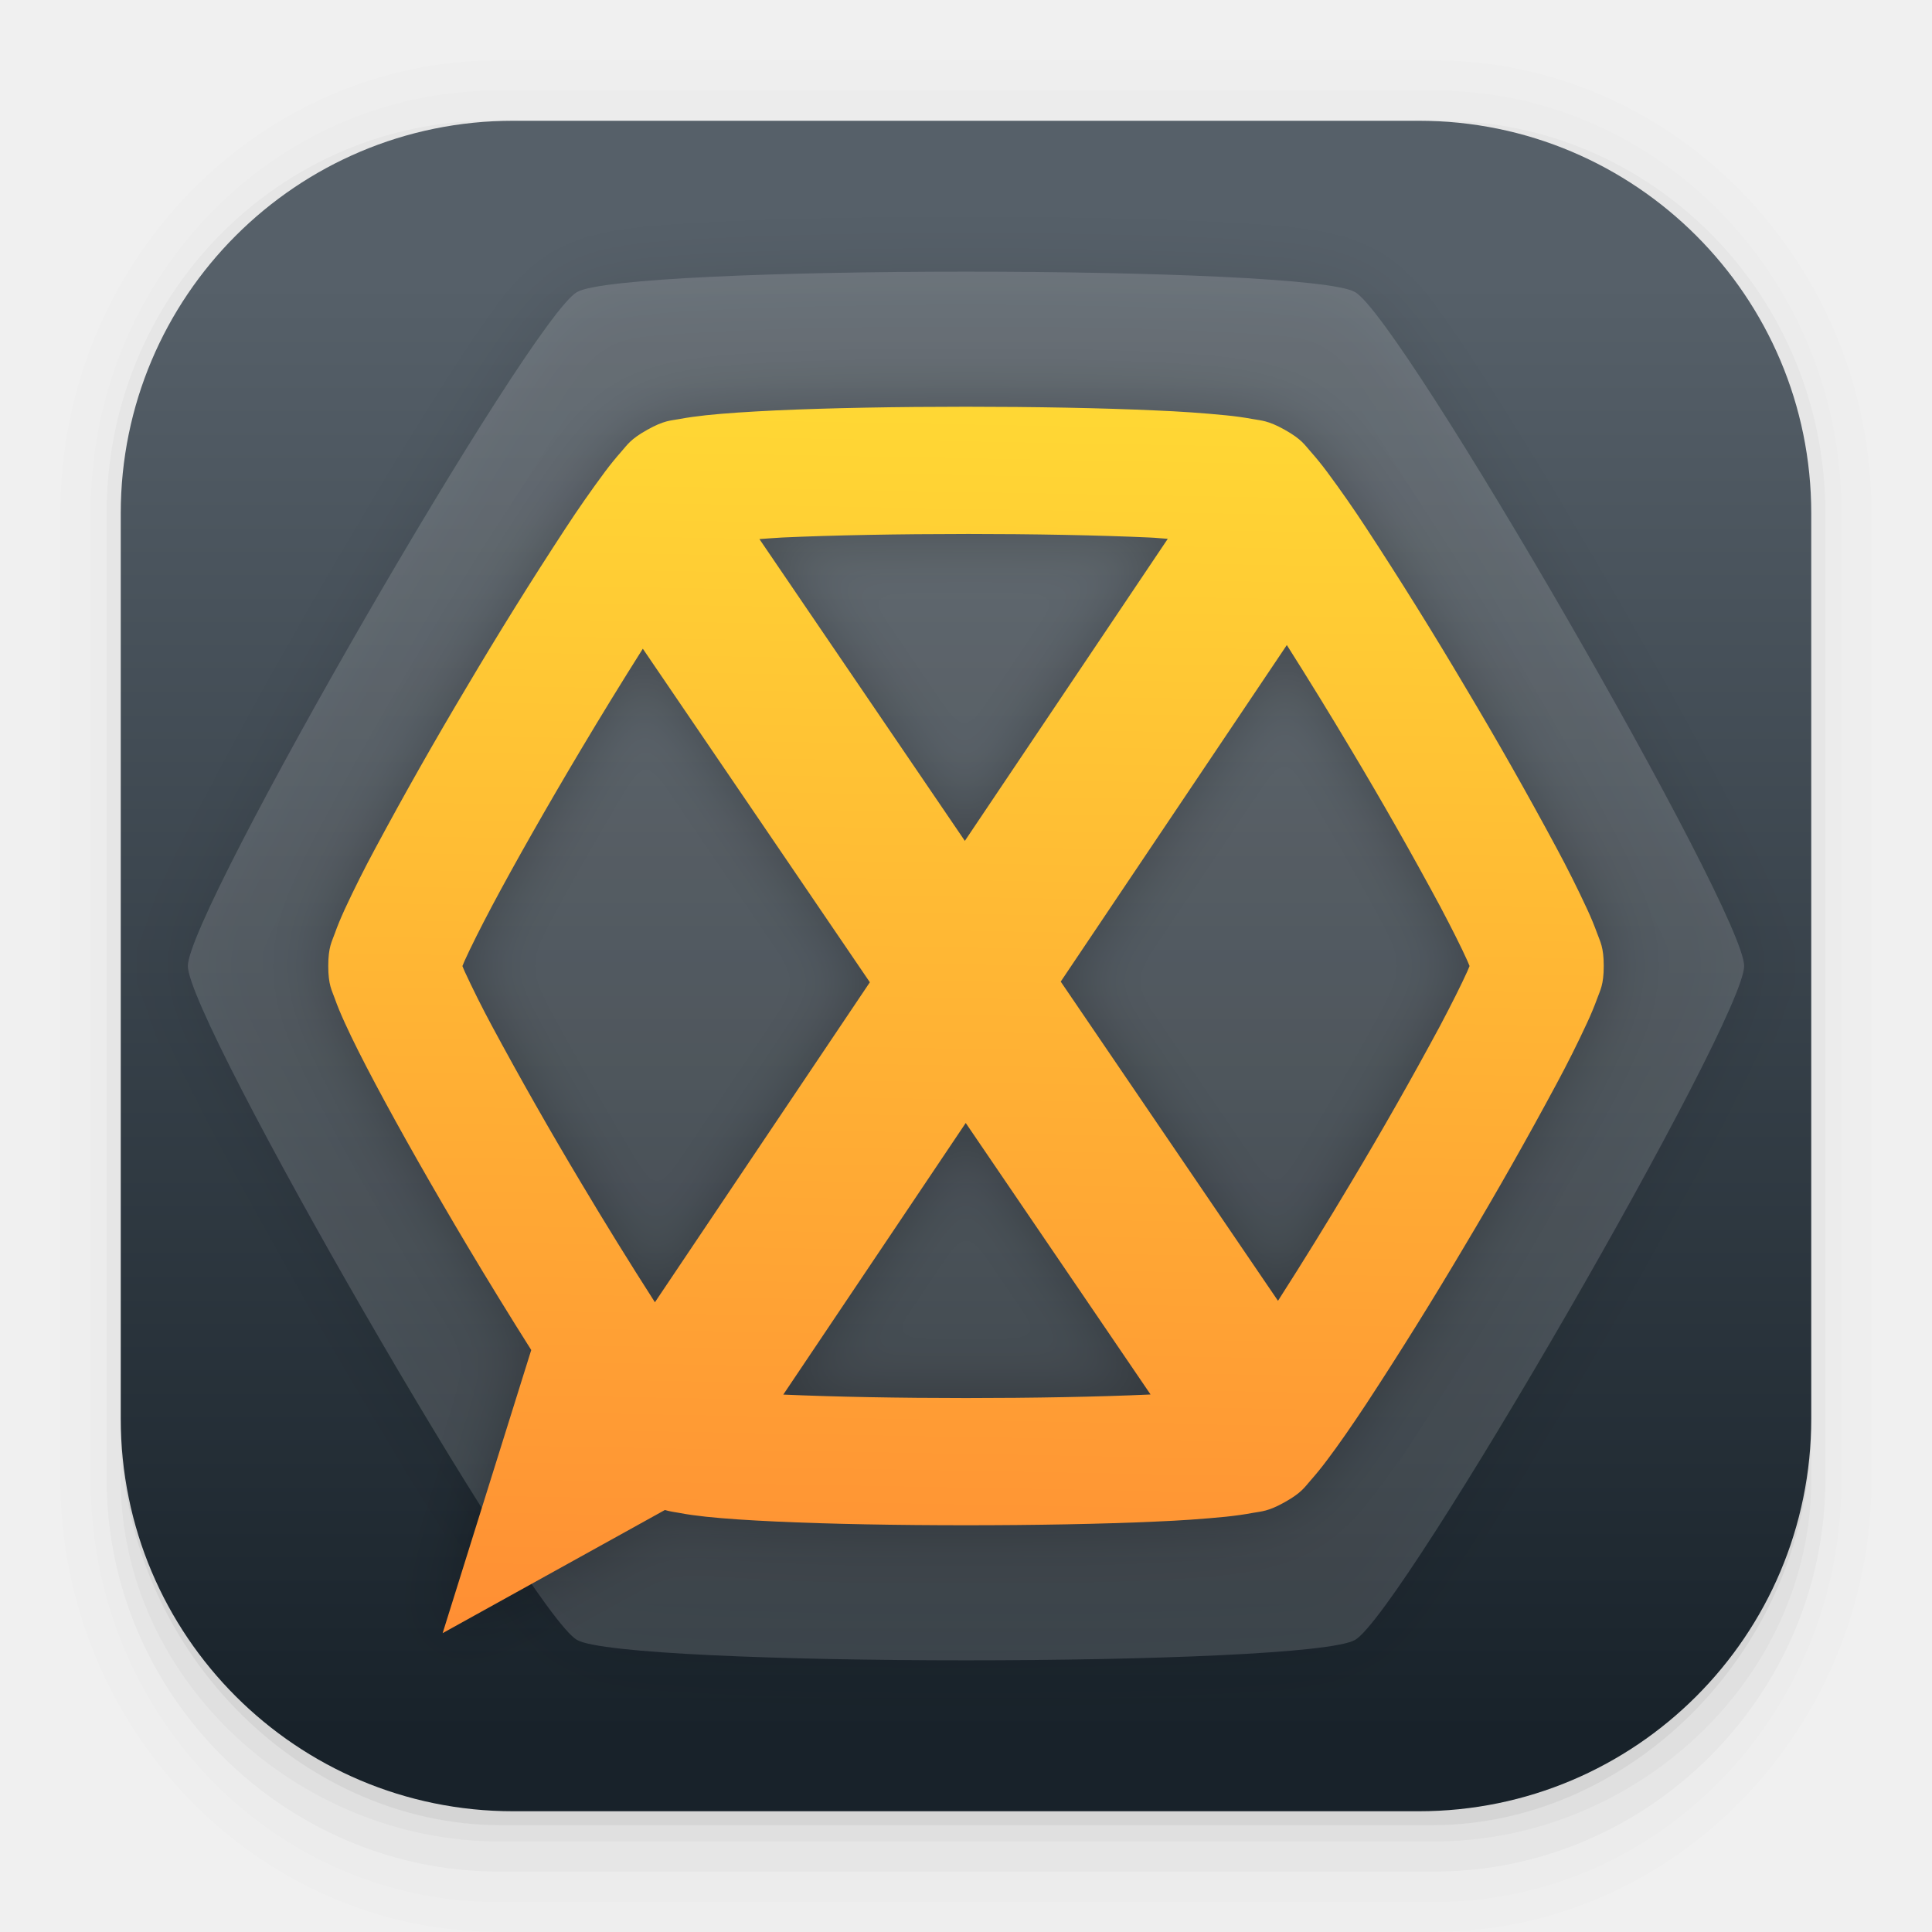
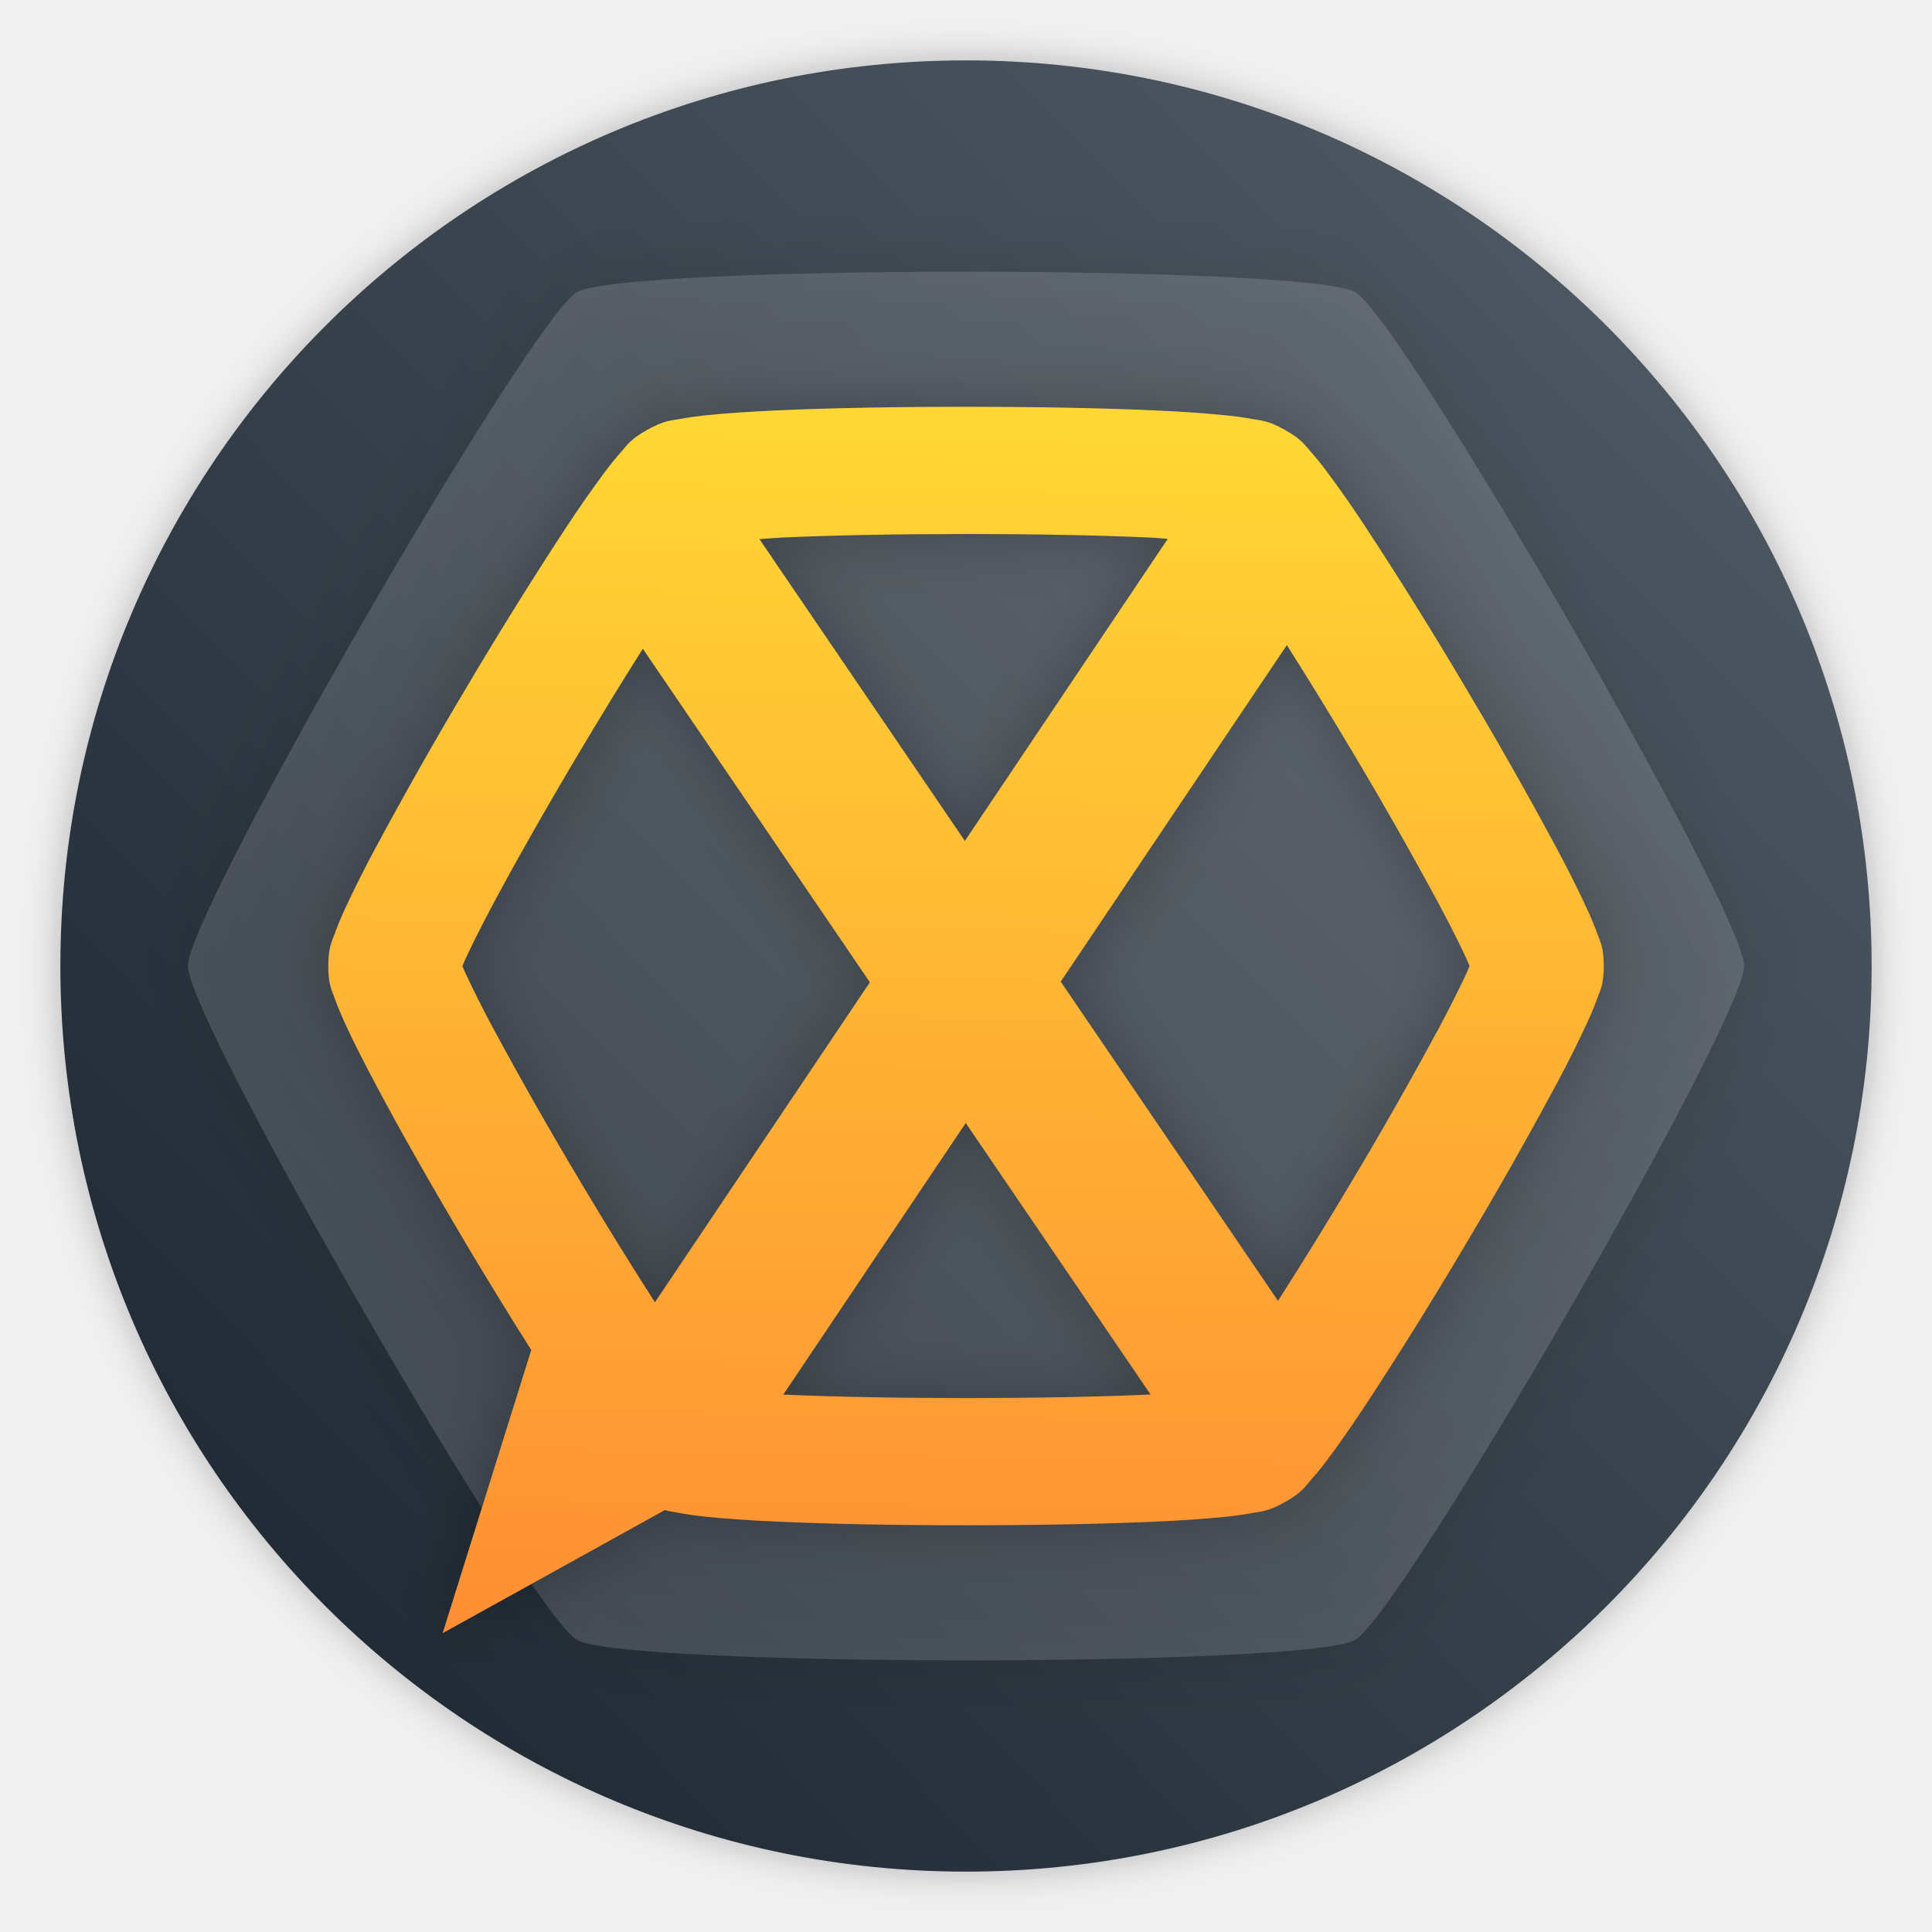
- <svg xmlns="http://www.w3.org/2000/svg" width="64" height="64" version="1.1" viewBox="0 0 64 64">
-   <defs>
-     <filter id="filter909" x="-.059" y="-.061" width="1.118" height="1.122" color-interpolation-filters="sRGB">
-       <feGaussianBlur stdDeviation="0.901" />
+ <svg xmlns="http://www.w3.org/2000/svg" xmlns:xlink="http://www.w3.org/1999/xlink" id="svg42" viewBox="0 0 64 64" version="1.1" height="64" width="64">
+   <defs id="defs18">
+     <filter color-interpolation-filters="sRGB" height="1.122" width="1.118" y="-.061" x="-.059" id="filter909">
+       <feGaussianBlur id="feGaussianBlur2" stdDeviation="0.901" />
    </filter>
-     <filter id="filter935" x="-.057" y="-.064" width="1.113" height="1.127" color-interpolation-filters="sRGB">
-       <feGaussianBlur stdDeviation="1.06" />
+     <filter color-interpolation-filters="sRGB" height="1.127" width="1.113" y="-.064" x="-.057" id="filter935">
+       <feGaussianBlur id="feGaussianBlur5" stdDeviation="1.06" />
    </filter>
-     <linearGradient id="linearGradient949" x1="30.242" x2="31.073" y1="56.798" y2="10.968" gradientUnits="userSpaceOnUse">
-       <stop stop-color="#ff8a34" offset="0" />
-       <stop stop-color="#ffdc34" offset="1" />
+     <linearGradient gradientTransform="translate(86.94936)" gradientUnits="userSpaceOnUse" y2="10.968" y1="56.798" x2="31.073" x1="30.242" id="linearGradient949">
+       <stop id="stop8" offset="0" stop-color="#ff8a34" />
+       <stop id="stop10" offset="1" stop-color="#ffdc34" />
    </linearGradient>
-     <linearGradient id="linearGradient879" x1="525.29" x2="525.29" y1="540.16" y2="508.15" gradientTransform="matrix(1.5 0 0 1.5 -756.23 -752.85)" gradientUnits="userSpaceOnUse">
-       <stop stop-color="#18222a" offset="0" />
-       <stop stop-color="#566069" offset="1" />
+     <linearGradient gradientUnits="userSpaceOnUse" gradientTransform="matrix(1.5,0,0,1.5,-669.2806,-752.85)" y2="508.15" y1="540.16" x2="525.29" x1="525.29" id="linearGradient879">
+       <stop id="stop13" offset="0" stop-color="#18222a" />
+       <stop id="stop15" offset="1" stop-color="#566069" />
    </linearGradient>
+     <linearGradient id="linearGradient964">
+       <stop id="stop960" offset="0" style="stop-color:#19232d;stop-opacity:1" />
+       <stop id="stop962" offset="1" style="stop-color:#555f69;stop-opacity:1" />
+     </linearGradient>
+     <linearGradient id="linearGradient910" x1="45" x2="60.076" y1="19" y2="3.924" gradientTransform="matrix(0.89283,0,0,-0.89283,114.0544,60.491)" gradientUnits="userSpaceOnUse">
+       <stop stop-color="#fff" offset="0" id="stop2" />
+       <stop stop-color="#ffefcc" offset="1" id="stop4" />
+     </linearGradient>
+     <radialGradient id="radialGradient1089" cx="-10.016" cy="4.929" r="1.7" gradientTransform="matrix(6.8413,0.088798,-0.13161,10.14,218.5036,-115.0887)" gradientUnits="userSpaceOnUse">
+       <stop offset="0" id="stop7" />
+       <stop stop-opacity=".33" offset=".476" id="stop9" />
+       <stop stop-opacity=".01" offset=".862" id="stop11" />
+       <stop stop-opacity="0" offset="1" id="stop13-3" />
+     </radialGradient>
+     <linearGradient id="linearGradient940" x1="30" x2="30" y1="54" y2="9" gradientTransform="matrix(1,0,0,-1,110.6258,63.947)" gradientUnits="userSpaceOnUse">
+       <stop stop-color="#fff" offset="0" id="stop16" />
+       <stop stop-color="#f5f5f5" offset="1" id="stop18" />
+     </linearGradient>
+     <linearGradient id="b-3" x1="399.57" x2="399.57" y1="545.8" y2="517.8" gradientTransform="matrix(2.1429,0,0,2.1429,-826.36,-1107.5)" gradientUnits="userSpaceOnUse">
+       <stop stop-color="#3889e9" offset="0" id="stop21" />
+       <stop stop-color="#5ea5fb" offset="1" id="stop23" />
+     </linearGradient>
+     <linearGradient id="linearGradient862" x1="7.937" x2="7.937" y1="15.081" y2="1.852" gradientTransform="matrix(3.7796,0,0,3.7796,110.6258,0)" gradientUnits="userSpaceOnUse">
+       <stop stop-color="#424242" offset="0" id="stop26" />
+       <stop stop-color="#272727" offset="1" id="stop28" />
+     </linearGradient>
+     <filter id="filter1154" x="-.101" y="-.115" width="1.203" height="1.231" color-interpolation-filters="sRGB">
+       <feGaussianBlur stdDeviation="1.158" id="feGaussianBlur31" />
+     </filter>
+     <style id="style921" type="text/css" />
+     <style id="style923" type="text/css" />
+     <style id="style925" type="text/css" />
+     <style id="style927" type="text/css" />
+     <filter color-interpolation-filters="sRGB" height="1.048" width="1.048" y="-.024" x="-.024" id="filter11290">
+       <feGaussianBlur id="feGaussianBlur929" stdDeviation="0.159" />
+     </filter>
+     <linearGradient gradientUnits="userSpaceOnUse" gradientTransform="matrix(3.7796,0,0,3.7796,-0.13309,0.024828)" y2=".647" y1="16.296" x2="16.388" x1=".739" id="linearGradient1005">
+       <stop id="stop932" offset="0" stop-color="#00dc96" />
+       <stop id="stop934" offset="1" stop-color="#14d29b" />
+     </linearGradient>
+     <style id="style937" type="text/css" />
+     <style id="style939" type="text/css" />
+     <style id="style941" type="text/css" />
+     <linearGradient id="linearGradient1057">
+       <stop id="stop1229" offset="0" stop-color="#fff" />
+       <stop id="stop1231" offset="1" stop-opacity="0" stop-color="#fff" />
+     </linearGradient>
+     <linearGradient gradientUnits="userSpaceOnUse" gradientTransform="matrix(1.5625,0,0,1.5625,0.40633,-5.1891)" y2="52.847" y1="27.545" x2="34.999" x1="34.999" id="linearGradient982">
+       <stop id="stop1234" offset="0" stop-color="#32b4ff" />
+       <stop id="stop1236" offset="1" stop-color="#3287ff" />
+     </linearGradient>
+     <style id="style1239" type="text/css" />
+     <style id="style1241" type="text/css" />
+     <linearGradient gradientUnits="userSpaceOnUse" gradientTransform="matrix(1.5625,0,0,1.5625,-9.2253,1.3231)" y2="43.681" y1="18.052" x2="21.314" x1="21.314" id="linearGradient1047">
+       <stop id="stop1243" offset="0" stop-color="#14dc78" />
+       <stop id="stop1245" offset="1" stop-color="#14a03c" />
+     </linearGradient>
+     <linearGradient gradientUnits="userSpaceOnUse" gradientTransform="matrix(1.5625,0,0,1.5625,-8.1072,-10.908)" y2="37.368" y1="12.316" x2="41.729" x1="41.729" id="linearGradient1049">
+       <stop id="stop1248" offset="0" stop-color="#ff3c64" />
+       <stop id="stop1250" offset="1" stop-color="#ff4628" />
+     </linearGradient>
+     <linearGradient xlink:href="#linearGradient1057" gradientUnits="userSpaceOnUse" gradientTransform="matrix(1,0,0,1.2271,0.20646,-10.975)" y2="39.768" y1="32.234" x2="34.427" x1="34.427" id="linearGradient1059" />
+     <linearGradient xlink:href="#linearGradient1057" gradientUnits="userSpaceOnUse" gradientTransform="matrix(1,0,0,1.2271,-12.55,-19.793)" y2="39.768" y1="32.234" x2="34.427" x1="34.427" id="linearGradient1063" />
+     <linearGradient xlink:href="#linearGradient1057" gradientUnits="userSpaceOnUse" gradientTransform="matrix(1,0,0,1.2271,5.7554,-25.761)" y2="39.768" y1="32.234" x2="34.427" x1="34.427" id="linearGradient1067" />
+     <filter color-interpolation-filters="sRGB" height="1.048" width="1.048" y="-.024" x="-.024" id="filter11290-3">
+       <feGaussianBlur id="feGaussianBlur1256" stdDeviation="0.159" />
+     </filter>
+     <linearGradient gradientUnits="userSpaceOnUse" gradientTransform="matrix(3.7796,0,0,3.7796,-0.13155,0.0250173)" y2=".647" y1="16.296" x2="16.388" x1=".739" id="linearGradient1005-6">
+       <stop id="stop1259" offset="0" stop-color="#dddfe1" />
+       <stop id="stop1261" offset="1" stop-color="#f3f4f6" />
+     </linearGradient>
+     <linearGradient gradientTransform="translate(74.65105,0.5150929)" gradientUnits="userSpaceOnUse" y2="1.874" x2="-12.677" y1="60.745" x1="-72.471" id="linearGradient966" xlink:href="#linearGradient964" />
  </defs>
-   <g transform="scale(3.7796)" shape-rendering="auto">
-     <path d="m4.369 0.529c-2.114 0-3.84 1.784-3.84 3.968v8.467c0 2.185 1.726 3.968 3.84 3.968h8.194c2.114 0 3.84-1.784 3.84-3.968v-8.467c0-2.185-1.726-3.968-3.84-3.968zm0.257 0.521h7.681c1.844 0 3.329 1.534 3.329 3.44v7.937c0 1.906-1.485 3.44-3.329 3.44h-7.681c-1.844 0-3.329-1.534-3.329-3.44v-7.937c0-1.906 1.485-3.44 3.329-3.44z" color="#000000" color-rendering="auto" dominant-baseline="auto" image-rendering="auto" opacity=".01" solid-color="#000000" stop-color="#000000" style="font-feature-settings:normal;font-variant-alternates:normal;font-variant-caps:normal;font-variant-east-asian:normal;font-variant-ligatures:normal;font-variant-numeric:normal;font-variant-position:normal;font-variation-settings:normal;inline-size:0;isolation:auto;mix-blend-mode:normal;shape-margin:0;shape-padding:0;text-decoration-color:#000000;text-decoration-line:none;text-decoration-style:solid;text-indent:0;text-orientation:mixed;text-transform:none;white-space:normal" />
-     <path d="m4.359 0.794c-1.967 0-3.564 1.653-3.564 3.688v8.5c0 2.035 1.597 3.688 3.564 3.688h8.216c1.967 0 3.564-1.653 3.564-3.688v-8.5c0-2.035-1.598-3.688-3.564-3.688zm0.272 0.256h7.672c1.842 0 3.325 1.534 3.325 3.44v7.937c0 1.906-1.483 3.44-3.325 3.44h-7.672c-1.842 0-3.325-1.534-3.325-3.44v-7.937c0-1.906 1.483-3.44 3.325-3.44z" color="#000000" color-rendering="auto" dominant-baseline="auto" image-rendering="auto" opacity=".01" solid-color="#000000" stop-color="#000000" style="font-feature-settings:normal;font-variant-alternates:normal;font-variant-caps:normal;font-variant-east-asian:normal;font-variant-ligatures:normal;font-variant-numeric:normal;font-variant-position:normal;font-variation-settings:normal;inline-size:0;isolation:auto;mix-blend-mode:normal;shape-margin:0;shape-padding:0;text-decoration-color:#000000;text-decoration-line:none;text-decoration-style:solid;text-indent:0;text-orientation:mixed;text-transform:none;white-space:normal" />
-     <path d="m4.31 1.058c-1.866 0-3.375 1.538-3.375 3.439v8.467c0 1.901 1.57 3.439 3.436 3.439h8.2c1.866 0 3.427-1.538 3.427-3.439v-8.467c0-1.901-1.51-3.439-3.376-3.439h-0.097c1.794 0.087 3.214 1.582 3.214 3.432v7.937c0 1.906-1.506 3.44-3.377 3.44h-7.79c-1.871 0-3.377-1.534-3.377-3.44v-7.937c0-1.85 1.42-3.345 3.214-3.432z" color="#000000" color-rendering="auto" dominant-baseline="auto" image-rendering="auto" opacity=".03" solid-color="#000000" stop-color="#000000" style="font-feature-settings:normal;font-variant-alternates:normal;font-variant-caps:normal;font-variant-east-asian:normal;font-variant-ligatures:normal;font-variant-numeric:normal;font-variant-position:normal;font-variation-settings:normal;inline-size:0;isolation:auto;mix-blend-mode:normal;shape-margin:0;shape-padding:0;text-decoration-color:#000000;text-decoration-line:none;text-decoration-style:solid;text-indent:0;text-orientation:mixed;text-transform:none;white-space:normal" />
-     <path transform="scale(.26458)" d="m4 46.969v2.031c0 6.648 5.896 12 12.544 12h30.961c6.648 0 12.495-5.352 12.495-12v-1.992c-0.021 7.185-5.81 12.963-13 12.963h-29.998c-7.203 0-13.002-5.799-13.002-13.002z" color="#000000" color-rendering="auto" dominant-baseline="auto" image-rendering="auto" opacity=".03" solid-color="#000000" stop-color="#000000" style="font-feature-settings:normal;font-variant-alternates:normal;font-variant-caps:normal;font-variant-east-asian:normal;font-variant-ligatures:normal;font-variant-numeric:normal;font-variant-position:normal;font-variation-settings:normal;inline-size:0;isolation:auto;mix-blend-mode:normal;shape-margin:0;shape-padding:0;text-decoration-color:#000000;text-decoration-line:none;text-decoration-style:solid;text-indent:0;text-orientation:mixed;text-transform:none;white-space:normal" />
-     <path d="m1.058 11.906v0.592c0 1.939 1.573 3.499 3.332 3.499h8.16c1.759 0 3.324-1.561 3.324-3.499v-0.581c-0.006 2.095-1.537 3.78-3.439 3.78h-7.937c-1.906 0-3.44-1.691-3.44-3.792z" color="#000000" color-rendering="auto" dominant-baseline="auto" image-rendering="auto" opacity=".05" solid-color="#000000" stop-color="#000000" style="font-feature-settings:normal;font-variant-alternates:normal;font-variant-caps:normal;font-variant-east-asian:normal;font-variant-ligatures:normal;font-variant-numeric:normal;font-variant-position:normal;font-variation-settings:normal;inline-size:0;isolation:auto;mix-blend-mode:normal;shape-margin:0;shape-padding:0;text-decoration-color:#000000;text-decoration-line:none;text-decoration-style:solid;text-indent:0;text-orientation:mixed;text-transform:none;white-space:normal" />
+   <circle style="filter:url(#filter11290-3)" id="circle1266" stroke-width="0.14" opacity="0.25" filter="url(#filter11290)" r="7.938" cy="8.46" cx="8.494" transform="matrix(3.7796,0,0,3.7796,-0.102788,0.02458453)" />
+   <circle id="circle52" stroke-width="1.571" fill="url(#b-3)" r="0" cy="32.044" cx="32.02" style="fill:url(#b-3)" />
+   <g id="g989" fill="#5e4aa6">
+     <circle id="circle945" r="0" cy="-1241.6" cx="-1248.7" />
+     <circle id="circle947" fill-rule="evenodd" r="0" cy="23.855" cx="-149.15" />
+     <circle id="circle949" r="0" cy="-1241.6" cx="-1248.7" />
+     <circle id="circle951" fill-rule="evenodd" r="0" cy="23.855" cx="-149.15" />
+     <circle id="circle953" r="0" cy="-1256.6" cx="-1150.9" />
+     <circle id="circle955" fill-rule="evenodd" r="0" cy="8.874" cx="-51.327" />
+     <g id="g987" stroke-width="0.265" transform="matrix(3.7796,0,0,3.7796,167.86,4.61)">
+       <g id="g965" transform="translate(-0.0272,0.0065001)">
+         <circle id="circle957" r="0" cy="-328.38" cx="-330.35" />
+         <circle id="circle959" r="0" cy="-326.25" cx="-312.11" />
+         <circle id="circle961" r="0" cy="-333.07" cx="-306.02" />
+         <circle id="circle963" r="0" cy="-326.01" cx="-308.84" />
+       </g>
+       <g id="g975" transform="translate(-0.0272,0.0065001)">
+         <circle id="circle967" r="0" cy="-328.38" cx="-330.35" />
+         <circle id="circle969" r="0" cy="-326.25" cx="-312.11" />
+         <circle id="circle971" r="0" cy="-333.07" cx="-306.02" />
+         <circle id="circle973" r="0" cy="-326.01" cx="-308.84" />
+       </g>
+       <g id="g985" transform="translate(-0.02705,0.0064503)">
+         <circle id="circle977" r="0" cy="-328.38" cx="-330.35" />
+         <circle id="circle979" r="0" cy="-326.25" cx="-312.11" />
+         <circle id="circle981" r="0" cy="-333.07" cx="-306.02" />
+         <circle id="circle983" r="0" cy="-326.01" cx="-308.84" />
+       </g>
+     </g>
  </g>
-   <rect x="4" y="4" width="56" height="56" rx="13.002" ry="13.002" fill="url(#linearGradient879)" stroke-width="3.78" />
-   <path transform="matrix(1.15 0 0 1.15 -4.4881 -4.4881)" d="m54.144 31.729c0 1.569-9.848 18.627-11.207 19.412-1.36 0.784-21.057 0.784-22.415 0s-11.208-17.843-11.208-19.412 9.85-18.627 11.208-19.412c1.359-0.784 21.057-0.784 22.415 0s11.207 17.843 11.207 19.412z" color="#000000" display="block" fill-opacity=".099" filter="url(#filter935)" overflow="visible" stroke-width=".892" style="isolation:auto;mix-blend-mode:normal;paint-order:fill markers stroke" />
-   <path d="m57.777 32c0 1.804-11.325 21.421-12.888 22.324-1.564 0.902-24.216 0.902-25.777 0s-12.889-20.519-12.889-22.324 11.328-21.421 12.889-22.324c1.563-0.902 24.216-0.902 25.777 0s12.888 20.519 12.888 22.324z" color="#000000" display="block" fill="#fff" opacity=".15" overflow="visible" stroke-width="1.026" style="isolation:auto;mix-blend-mode:normal;paint-order:fill markers stroke" />
-   <path transform="matrix(1.15 0 0 1.15 -4.4881 -4.4881)" d="m31.729 15.619c-1.959 0-3.914 0.034-5.475 0.105-0.78 0.037-1.457 0.081-2.018 0.14-0.279 0.03-0.527 0.064-0.772 0.11-0.244 0.046-0.428 0.034-0.918 0.31-0.49 0.274-0.574 0.436-0.738 0.619a8.956 8.956 0 0 0-0.483 0.595 33.005 33.005 0 0 0-1.133 1.625 117.02 117.02 0 0 0-2.833 4.55 116.47 116.47 0 0 0-2.64 4.657 32.763 32.763 0 0 0-0.886 1.767c-0.113 0.25-0.209 0.474-0.289 0.703-0.081 0.229-0.185 0.38-0.185 0.929s0.104 0.7 0.185 0.929c0.08 0.229 0.176 0.453 0.289 0.703 0.227 0.5 0.527 1.093 0.885 1.767 0.716 1.348 1.662 3.01 2.641 4.656a134.03 134.03 0 0 0 1.847 3.008l-2.552 8.156 6.402-3.547c0.156 0.046 0.275 0.057 0.41 0.083 0.243 0.047 0.492 0.08 0.771 0.11 0.56 0.059 1.237 0.103 2.018 0.139 1.56 0.072 3.515 0.107 5.474 0.107s3.913-0.035 5.473-0.106a35.044 35.044 0 0 0 2.019-0.14c0.279-0.03 0.528-0.064 0.772-0.11 0.245-0.046 0.43-0.034 0.92-0.31 0.49-0.274 0.573-0.436 0.737-0.619a9.26 9.26 0 0 0 0.483-0.595c0.332-0.44 0.711-0.987 1.133-1.625a117.02 117.02 0 0 0 2.833-4.55 116.48 116.48 0 0 0 2.64-4.657 32.04 32.04 0 0 0 0.884-1.767 8.807 8.807 0 0 0 0.291-0.703c0.081-0.229 0.185-0.38 0.185-0.929s-0.104-0.7-0.185-0.929a8.805 8.805 0 0 0-0.29-0.703 32.651 32.651 0 0 0-0.884-1.767 116.48 116.48 0 0 0-2.641-4.656 117.04 117.04 0 0 0-2.833-4.55 33.012 33.012 0 0 0-1.133-1.626 8.957 8.957 0 0 0-0.483-0.595c-0.164-0.183-0.247-0.345-0.738-0.62-0.49-0.275-0.674-0.263-0.918-0.31a9.436 9.436 0 0 0-0.773-0.108 35.04 35.04 0 0 0-2.018-0.14c-1.56-0.072-3.515-0.107-5.474-0.107zm0 3.664c1.912 0 3.828 0.036 5.295 0.103 0.212 0.01 0.326 0.026 0.517 0.037l-5.845 8.701-5.917-8.693c0.235-0.015 0.386-0.032 0.655-0.045 1.467-0.067 3.383-0.102 5.295-0.102zm9.242 3.2a127.72 127.72 0 0 1 1.858 3.024 113.92 113.92 0 0 1 2.557 4.502c0.336 0.635 0.61 1.182 0.783 1.564 0.032 0.071 0.04 0.097 0.065 0.156-0.024 0.059-0.033 0.084-0.065 0.156-0.173 0.382-0.447 0.93-0.783 1.564a113.92 113.92 0 0 1-2.557 4.502 123 123 0 0 1-2.113 3.422l-6.258-9.195zm-18.551 0.105 6.54 9.609-6.191 9.217a122.51 122.51 0 0 1-2.14-3.463 113.92 113.92 0 0 1-2.557-4.502 30.098 30.098 0 0 1-0.783-1.564c-0.032-0.071-0.04-0.097-0.065-0.156 0.024-0.059 0.033-0.084 0.065-0.156 0.173-0.382 0.447-0.93 0.783-1.564 0.674-1.267 1.6-2.895 2.557-4.502a129.19 129.19 0 0 1 1.791-2.919zm9.302 13.662 5.323 7.82-0.02 2e-3c-1.468 0.067-3.384 0.102-5.296 0.102-1.899 0-3.799-0.035-5.263-0.1z" color="#000000" display="block" filter="url(#filter909)" font-weight="400" opacity=".25" overflow="visible" stroke-width=".892" style="font-feature-settings:normal;font-variant-alternates:normal;font-variant-caps:normal;font-variant-ligatures:normal;font-variant-numeric:normal;font-variant-position:normal;isolation:auto;mix-blend-mode:normal;paint-order:fill markers stroke;shape-padding:0;text-decoration-color:#000000;text-decoration-line:none;text-decoration-style:solid;text-indent:0;text-orientation:mixed;text-transform:none;white-space:normal" />
-   <path d="m32 13.474c-2.253 0-4.501 0.039-6.296 0.121-0.897 0.043-1.676 0.093-2.321 0.161-0.321 0.035-0.606 0.074-0.888 0.127-0.281 0.053-0.492 0.039-1.056 0.356-0.564 0.315-0.66 0.501-0.849 0.712a10.299 10.299 0 0 0-0.555 0.684 37.956 37.956 0 0 0-1.303 1.869 134.57 134.57 0 0 0-3.258 5.232 133.94 133.94 0 0 0-3.036 5.356 37.677 37.677 0 0 0-1.019 2.032c-0.13 0.287-0.24 0.545-0.332 0.808-0.093 0.263-0.213 0.437-0.213 1.068s0.12 0.805 0.213 1.068c0.092 0.263 0.202 0.521 0.332 0.808 0.261 0.575 0.606 1.257 1.018 2.032 0.823 1.55 1.911 3.462 3.037 5.354a154.13 154.13 0 0 0 2.124 3.459l-2.935 9.379 7.362-4.079c0.179 0.053 0.316 0.066 0.471 0.095 0.279 0.054 0.566 0.092 0.887 0.127 0.644 0.068 1.423 0.118 2.321 0.16 1.794 0.083 4.042 0.123 6.295 0.123s4.5-0.04 6.294-0.122a40.301 40.301 0 0 0 2.322-0.161c0.321-0.035 0.607-0.074 0.888-0.127 0.282-0.053 0.494-0.039 1.058-0.356 0.564-0.315 0.659-0.501 0.848-0.712a10.649 10.649 0 0 0 0.555-0.684c0.382-0.506 0.818-1.135 1.303-1.869a134.58 134.58 0 0 0 3.258-5.232 133.95 133.95 0 0 0 3.036-5.356 36.846 36.846 0 0 0 1.017-2.032 10.128 10.128 0 0 0 0.335-0.808c0.093-0.263 0.213-0.437 0.213-1.068s-0.12-0.805-0.213-1.068a10.126 10.126 0 0 0-0.334-0.808 37.549 37.549 0 0 0-1.017-2.032 133.95 133.95 0 0 0-3.037-5.354 134.59 134.59 0 0 0-3.258-5.232 37.964 37.964 0 0 0-1.303-1.87 10.301 10.301 0 0 0-0.555-0.684c-0.189-0.21-0.284-0.397-0.849-0.713-0.564-0.316-0.775-0.302-1.056-0.356a10.851 10.851 0 0 0-0.889-0.124 40.296 40.296 0 0 0-2.321-0.161c-1.794-0.083-4.042-0.123-6.295-0.123zm0 4.214c2.199 0 4.402 0.041 6.089 0.118 0.244 0.011 0.375 0.03 0.595 0.043l-6.722 10.006-6.805-9.997c0.27-0.017 0.444-0.037 0.753-0.052 1.687-0.077 3.89-0.117 6.089-0.117zm10.628 3.68a146.88 146.88 0 0 1 2.137 3.478 131 131 0 0 1 2.941 5.177c0.386 0.73 0.702 1.359 0.9 1.799 0.037 0.082 0.046 0.112 0.075 0.179-0.028 0.068-0.038 0.097-0.075 0.179-0.199 0.439-0.514 1.069-0.9 1.799a131.01 131.01 0 0 1-2.941 5.177 141.45 141.45 0 0 1-2.43 3.935l-7.197-10.574zm-21.334 0.121 7.521 11.05-7.12 10.6a140.89 140.89 0 0 1-2.461-3.982 131.01 131.01 0 0 1-2.941-5.177 34.613 34.613 0 0 1-0.9-1.799c-0.037-0.082-0.046-0.112-0.075-0.179 0.028-0.068 0.038-0.097 0.075-0.179 0.199-0.439 0.514-1.069 0.9-1.799 0.775-1.457 1.84-3.329 2.941-5.177a148.57 148.57 0 0 1 2.06-3.357zm10.697 15.711 6.122 8.993-0.023 0.002c-1.688 0.077-3.892 0.117-6.09 0.117-2.184 0-4.369-0.04-6.052-0.115z" color="#000000" display="block" fill="url(#linearGradient949)" font-weight="400" overflow="visible" stroke-width="1.026" style="font-feature-settings:normal;font-variant-alternates:normal;font-variant-caps:normal;font-variant-ligatures:normal;font-variant-numeric:normal;font-variant-position:normal;isolation:auto;mix-blend-mode:normal;paint-order:fill markers stroke;shape-padding:0;text-decoration-color:#000000;text-decoration-line:none;text-decoration-style:solid;text-indent:0;text-orientation:mixed;text-transform:none;white-space:normal" />
+   <g id="g1009" fill="#5e4aa6" transform="translate(-168.12,-62.045)">
+     <circle id="circle991" r="0" cy="-1241.6" cx="-1248.7" />
+     <circle id="circle993" fill-rule="evenodd" r="0" cy="23.855" cx="-149.15" />
+     <circle id="circle995" r="0" cy="-1256.6" cx="-1150.9" />
+     <circle id="circle997" fill-rule="evenodd" r="0" cy="8.874" cx="-51.327" />
+     <g id="g1007" stroke-width="0.265" transform="matrix(3.7796,0,0,3.7796,-0.10224,0.02438)">
+       <circle id="circle999" r="0" cy="-328.38" cx="-330.35" />
+       <circle id="circle1001" r="0" cy="-326.25" cx="-312.11" />
+       <circle id="circle1003" r="0" cy="-333.07" cx="-306.02" />
+       <circle id="circle1005" r="0" cy="-326.01" cx="-308.84" />
+     </g>
+   </g>
+   <g id="g1023" stroke-width="0.265" fill="#5e4aa6" transform="matrix(3.7796,0,0,3.7796,-168.23,-62.021)">
+     <circle id="circle1015" r="0" cy="-328.38" cx="-330.35" />
+     <circle id="circle1017" r="0" cy="-326.25" cx="-312.11" />
+     <circle id="circle1019" r="0" cy="-333.07" cx="-306.02" />
+     <circle id="circle1021" r="0" cy="-326.01" cx="-308.84" />
+   </g>
+   <g id="g1065" fill="#5e4aa6" transform="translate(-285.54,-103.27)">
+     <circle id="circle1025" r="0" cy="-1241.6" cx="-1248.7" />
+     <circle id="circle1027" fill-rule="evenodd" r="0" cy="23.855" cx="-149.15" />
+     <circle id="circle1029" r="0" cy="-1256.6" cx="-1150.9" />
+     <circle id="circle1031" fill-rule="evenodd" r="0" cy="8.874" cx="-51.327" />
+     <g id="g1063" stroke-width="0.265" transform="matrix(3.7796,0,0,3.7796,167.86,4.61)">
+       <g id="g1041" transform="translate(-0.0272,0.0065001)">
+         <circle id="circle1033" r="0" cy="-328.38" cx="-330.35" />
+         <circle id="circle1035" r="0" cy="-326.25" cx="-312.11" />
+         <circle id="circle1037" r="0" cy="-333.07" cx="-306.02" />
+         <circle id="circle1039" r="0" cy="-326.01" cx="-308.84" />
+       </g>
+       <g id="g1051" transform="translate(-0.0272,0.0065001)">
+         <circle id="circle1043" r="0" cy="-328.38" cx="-330.35" />
+         <circle id="circle1045" r="0" cy="-326.25" cx="-312.11" />
+         <circle id="circle1047" r="0" cy="-333.07" cx="-306.02" />
+         <circle id="circle1049" r="0" cy="-326.01" cx="-308.84" />
+       </g>
+       <g id="g1061" transform="translate(-0.02705,0.0064503)">
+         <circle id="circle1053" r="0" cy="-328.38" cx="-330.35" />
+         <circle id="circle1055" r="0" cy="-326.25" cx="-312.11" />
+         <circle id="circle1057" r="0" cy="-333.07" cx="-306.02" />
+         <circle id="circle1059" r="0" cy="-326.01" cx="-308.84" />
+       </g>
+     </g>
+   </g>
+   <circle style="fill:url(#linearGradient966);fill-opacity:1;stroke-width:3.123;stroke-linecap:round" id="path958" cx="32" cy="32" r="30" />
+   <circle id="circle1270" fill="#5e4aa6" r="0" cy="-1271.902" cx="-1323.21" />
+   <circle id="circle1272" fill-rule="evenodd" fill="#5e4aa6" r="0" cy="-6.447" cx="-223.66" />
+   <g id="g1296" stroke-width="0.265" fill="#5e4aa6" transform="matrix(3.7796,0,0,3.7796,-177.4304,-69.02159)">
+     <circle id="circle1288" r="0" cy="-328.38" cx="-330.35" />
+     <circle id="circle1290" r="0" cy="-326.25" cx="-312.11" />
+     <circle id="circle1292" r="0" cy="-333.07" cx="-306.02" />
+     <circle id="circle1294" r="0" cy="-326.01" cx="-308.84" />
+   </g>
+   <g transform="translate(-86.94868,8.0799735e-4)" id="g1223">
+     <path transform="matrix(1.15,0,0,1.15,82.46126,-4.4881)" d="m 54.144,31.729 c 0,1.569 -9.848,18.627 -11.207,19.412 -1.36,0.784 -21.057,0.784 -22.415,0 C 19.164,50.357 9.314,33.298 9.314,31.729 c 0,-1.569 9.85,-18.627 11.208,-19.412 1.359,-0.784 21.057,-0.784 22.415,0 1.358,0.784 11.207,17.843 11.207,19.412 z" color="#000000" display="block" fill-opacity="0.099" filter="url(#filter935)" overflow="visible" stroke-width="0.892" style="isolation:auto;mix-blend-mode:normal;paint-order:fill markers stroke" id="path34" />
+     <path d="m 144.726,32 c 0,1.804 -11.325,21.421 -12.888,22.324 -1.564,0.902 -24.216,0.902 -25.777,0 C 104.5,53.422 93.172,33.805 93.172,32 c 0,-1.805 11.328,-21.421 12.889,-22.324 1.563,-0.902 24.216,-0.902 25.777,0 1.561,0.902 12.888,20.519 12.888,22.324 z" color="#000000" display="block" fill="#ffffff" opacity="0.15" overflow="visible" stroke-width="1.026" style="isolation:auto;mix-blend-mode:normal;paint-order:fill markers stroke" id="path36" />
+     <path transform="matrix(1.15,0,0,1.15,82.46126,-4.4881)" d="m 31.729,15.619 c -1.959,0 -3.914,0.034 -5.475,0.105 -0.78,0.037 -1.457,0.081 -2.018,0.14 -0.279,0.03 -0.527,0.064 -0.772,0.11 -0.244,0.046 -0.428,0.034 -0.918,0.31 -0.49,0.274 -0.574,0.436 -0.738,0.619 a 8.956,8.956 0 0 0 -0.483,0.595 33.005,33.005 0 0 0 -1.133,1.625 117.02,117.02 0 0 0 -2.833,4.55 116.47,116.47 0 0 0 -2.64,4.657 32.763,32.763 0 0 0 -0.886,1.767 c -0.113,0.25 -0.209,0.474 -0.289,0.703 -0.081,0.229 -0.185,0.38 -0.185,0.929 0,0.549 0.104,0.7 0.185,0.929 0.08,0.229 0.176,0.453 0.289,0.703 0.227,0.5 0.527,1.093 0.885,1.767 0.716,1.348 1.662,3.01 2.641,4.656 a 134.03,134.03 0 0 0 1.847,3.008 l -2.552,8.156 6.402,-3.547 c 0.156,0.046 0.275,0.057 0.41,0.083 0.243,0.047 0.492,0.08 0.771,0.11 0.56,0.059 1.237,0.103 2.018,0.139 1.56,0.072 3.515,0.107 5.474,0.107 1.959,0 3.913,-0.035 5.473,-0.106 a 35.044,35.044 0 0 0 2.019,-0.14 c 0.279,-0.03 0.528,-0.064 0.772,-0.11 0.245,-0.046 0.43,-0.034 0.92,-0.31 0.49,-0.274 0.573,-0.436 0.737,-0.619 a 9.26,9.26 0 0 0 0.483,-0.595 c 0.332,-0.44 0.711,-0.987 1.133,-1.625 a 117.02,117.02 0 0 0 2.833,-4.55 116.48,116.48 0 0 0 2.64,-4.657 32.04,32.04 0 0 0 0.884,-1.767 8.807,8.807 0 0 0 0.291,-0.703 c 0.081,-0.229 0.185,-0.38 0.185,-0.929 0,-0.549 -0.104,-0.7 -0.185,-0.929 A 8.805,8.805 0 0 0 49.624,30.097 32.651,32.651 0 0 0 48.74,28.33 116.48,116.48 0 0 0 46.099,23.674 117.04,117.04 0 0 0 43.266,19.124 33.012,33.012 0 0 0 42.133,17.498 8.957,8.957 0 0 0 41.65,16.903 c -0.164,-0.183 -0.247,-0.345 -0.738,-0.62 -0.49,-0.275 -0.674,-0.263 -0.918,-0.31 a 9.436,9.436 0 0 0 -0.773,-0.108 35.04,35.04 0 0 0 -2.018,-0.14 c -1.56,-0.072 -3.515,-0.107 -5.474,-0.107 z m 0,3.664 c 1.912,0 3.828,0.036 5.295,0.103 0.212,0.01 0.326,0.026 0.517,0.037 l -5.845,8.701 -5.917,-8.693 c 0.235,-0.015 0.386,-0.032 0.655,-0.045 1.467,-0.067 3.383,-0.102 5.295,-0.102 z m 9.242,3.2 a 127.72,127.72 0 0 1 1.858,3.024 113.92,113.92 0 0 1 2.557,4.502 c 0.336,0.635 0.61,1.182 0.783,1.564 0.032,0.071 0.04,0.097 0.065,0.156 -0.024,0.059 -0.033,0.084 -0.065,0.156 -0.173,0.382 -0.447,0.93 -0.783,1.564 a 113.92,113.92 0 0 1 -2.557,4.502 123,123 0 0 1 -2.113,3.422 l -6.258,-9.195 z m -18.551,0.105 6.54,9.609 -6.191,9.217 a 122.51,122.51 0 0 1 -2.14,-3.463 113.92,113.92 0 0 1 -2.557,-4.502 30.098,30.098 0 0 1 -0.783,-1.564 c -0.032,-0.071 -0.04,-0.097 -0.065,-0.156 0.024,-0.059 0.033,-0.084 0.065,-0.156 0.173,-0.382 0.447,-0.93 0.783,-1.564 0.674,-1.267 1.6,-2.895 2.557,-4.502 a 129.19,129.19 0 0 1 1.791,-2.919 z m 9.302,13.662 5.323,7.82 -0.02,0.002 c -1.468,0.067 -3.384,0.102 -5.296,0.102 -1.899,0 -3.799,-0.035 -5.263,-0.1 z" color="#000000" display="block" filter="url(#filter909)" font-weight="400" opacity="0.25" overflow="visible" stroke-width="0.892" style="font-variant-ligatures:normal;font-variant-position:normal;font-variant-caps:normal;font-variant-numeric:normal;font-variant-alternates:normal;font-feature-settings:normal;text-indent:0;text-decoration:none;text-decoration-line:none;text-decoration-style:solid;text-decoration-color:#000000;text-transform:none;text-orientation:mixed;white-space:normal;shape-padding:0;isolation:auto;mix-blend-mode:normal;paint-order:fill markers stroke" id="path38" />
+     <path d="m 118.949,13.474 c -2.253,0 -4.501,0.039 -6.296,0.121 -0.897,0.043 -1.676,0.093 -2.321,0.161 -0.321,0.035 -0.606,0.074 -0.888,0.127 -0.281,0.053 -0.492,0.039 -1.056,0.356 -0.564,0.315 -0.66,0.501 -0.849,0.712 a 10.299,10.299 0 0 0 -0.555,0.684 37.956,37.956 0 0 0 -1.303,1.869 134.57,134.57 0 0 0 -3.258,5.232 133.94,133.94 0 0 0 -3.036,5.356 37.677,37.677 0 0 0 -1.019,2.032 c -0.13,0.287 -0.24,0.545 -0.332,0.808 -0.093,0.263 -0.213,0.437 -0.213,1.068 0,0.631 0.12,0.805 0.213,1.068 0.092,0.263 0.202,0.521 0.332,0.808 0.261,0.575 0.606,1.257 1.018,2.032 0.823,1.55 1.911,3.462 3.037,5.354 a 154.13,154.13 0 0 0 2.124,3.459 l -2.935,9.379 7.362,-4.079 c 0.179,0.053 0.316,0.066 0.471,0.095 0.279,0.054 0.566,0.092 0.887,0.127 0.644,0.068 1.423,0.118 2.321,0.16 1.794,0.083 4.042,0.123 6.295,0.123 2.253,0 4.5,-0.04 6.294,-0.122 a 40.301,40.301 0 0 0 2.322,-0.161 c 0.321,-0.035 0.607,-0.074 0.888,-0.127 0.282,-0.053 0.494,-0.039 1.058,-0.356 0.564,-0.315 0.659,-0.501 0.848,-0.712 a 10.649,10.649 0 0 0 0.555,-0.684 c 0.382,-0.506 0.818,-1.135 1.303,-1.869 a 134.58,134.58 0 0 0 3.258,-5.232 133.95,133.95 0 0 0 3.036,-5.356 36.846,36.846 0 0 0 1.017,-2.032 10.128,10.128 0 0 0 0.335,-0.808 c 0.093,-0.263 0.213,-0.437 0.213,-1.068 0,-0.631 -0.12,-0.805 -0.213,-1.068 a 10.126,10.126 0 0 0 -0.334,-0.808 37.549,37.549 0 0 0 -1.017,-2.032 133.95,133.95 0 0 0 -3.037,-5.354 134.59,134.59 0 0 0 -3.258,-5.232 37.964,37.964 0 0 0 -1.303,-1.87 10.301,10.301 0 0 0 -0.555,-0.684 c -0.189,-0.21 -0.284,-0.397 -0.849,-0.713 -0.564,-0.316 -0.775,-0.302 -1.056,-0.356 a 10.851,10.851 0 0 0 -0.889,-0.124 40.296,40.296 0 0 0 -2.321,-0.161 c -1.794,-0.083 -4.042,-0.123 -6.295,-0.123 z m 0,4.214 c 2.199,0 4.402,0.041 6.089,0.118 0.244,0.011 0.375,0.03 0.595,0.043 l -6.722,10.006 -6.805,-9.997 c 0.27,-0.017 0.444,-0.037 0.753,-0.052 1.687,-0.077 3.89,-0.117 6.089,-0.117 z m 10.628,3.68 a 146.88,146.88 0 0 1 2.137,3.478 131,131 0 0 1 2.941,5.177 c 0.386,0.73 0.702,1.359 0.9,1.799 0.037,0.082 0.046,0.112 0.075,0.179 -0.028,0.068 -0.038,0.097 -0.075,0.179 -0.199,0.439 -0.514,1.069 -0.9,1.799 a 131.01,131.01 0 0 1 -2.941,5.177 141.45,141.45 0 0 1 -2.43,3.935 l -7.197,-10.574 z m -21.334,0.121 7.521,11.05 -7.12,10.6 a 140.89,140.89 0 0 1 -2.461,-3.982 131.01,131.01 0 0 1 -2.941,-5.177 34.613,34.613 0 0 1 -0.9,-1.799 c -0.037,-0.082 -0.046,-0.112 -0.075,-0.179 0.028,-0.068 0.038,-0.097 0.075,-0.179 0.199,-0.439 0.514,-1.069 0.9,-1.799 0.775,-1.457 1.84,-3.329 2.941,-5.177 a 148.57,148.57 0 0 1 2.06,-3.357 z m 10.697,15.711 6.122,8.993 -0.023,0.002 c -1.688,0.077 -3.892,0.117 -6.09,0.117 -2.184,0 -4.369,-0.04 -6.052,-0.115 z" color="#000000" display="block" fill="url(#linearGradient949)" font-weight="400" overflow="visible" stroke-width="1.026" style="font-variant-ligatures:normal;font-variant-position:normal;font-variant-caps:normal;font-variant-numeric:normal;font-variant-alternates:normal;font-feature-settings:normal;text-indent:0;text-decoration:none;text-decoration-line:none;text-decoration-style:solid;text-decoration-color:#000000;text-transform:none;text-orientation:mixed;white-space:normal;shape-padding:0;isolation:auto;mix-blend-mode:normal;fill:url(#linearGradient949);paint-order:fill markers stroke" id="path40" />
+   </g>
</svg>
